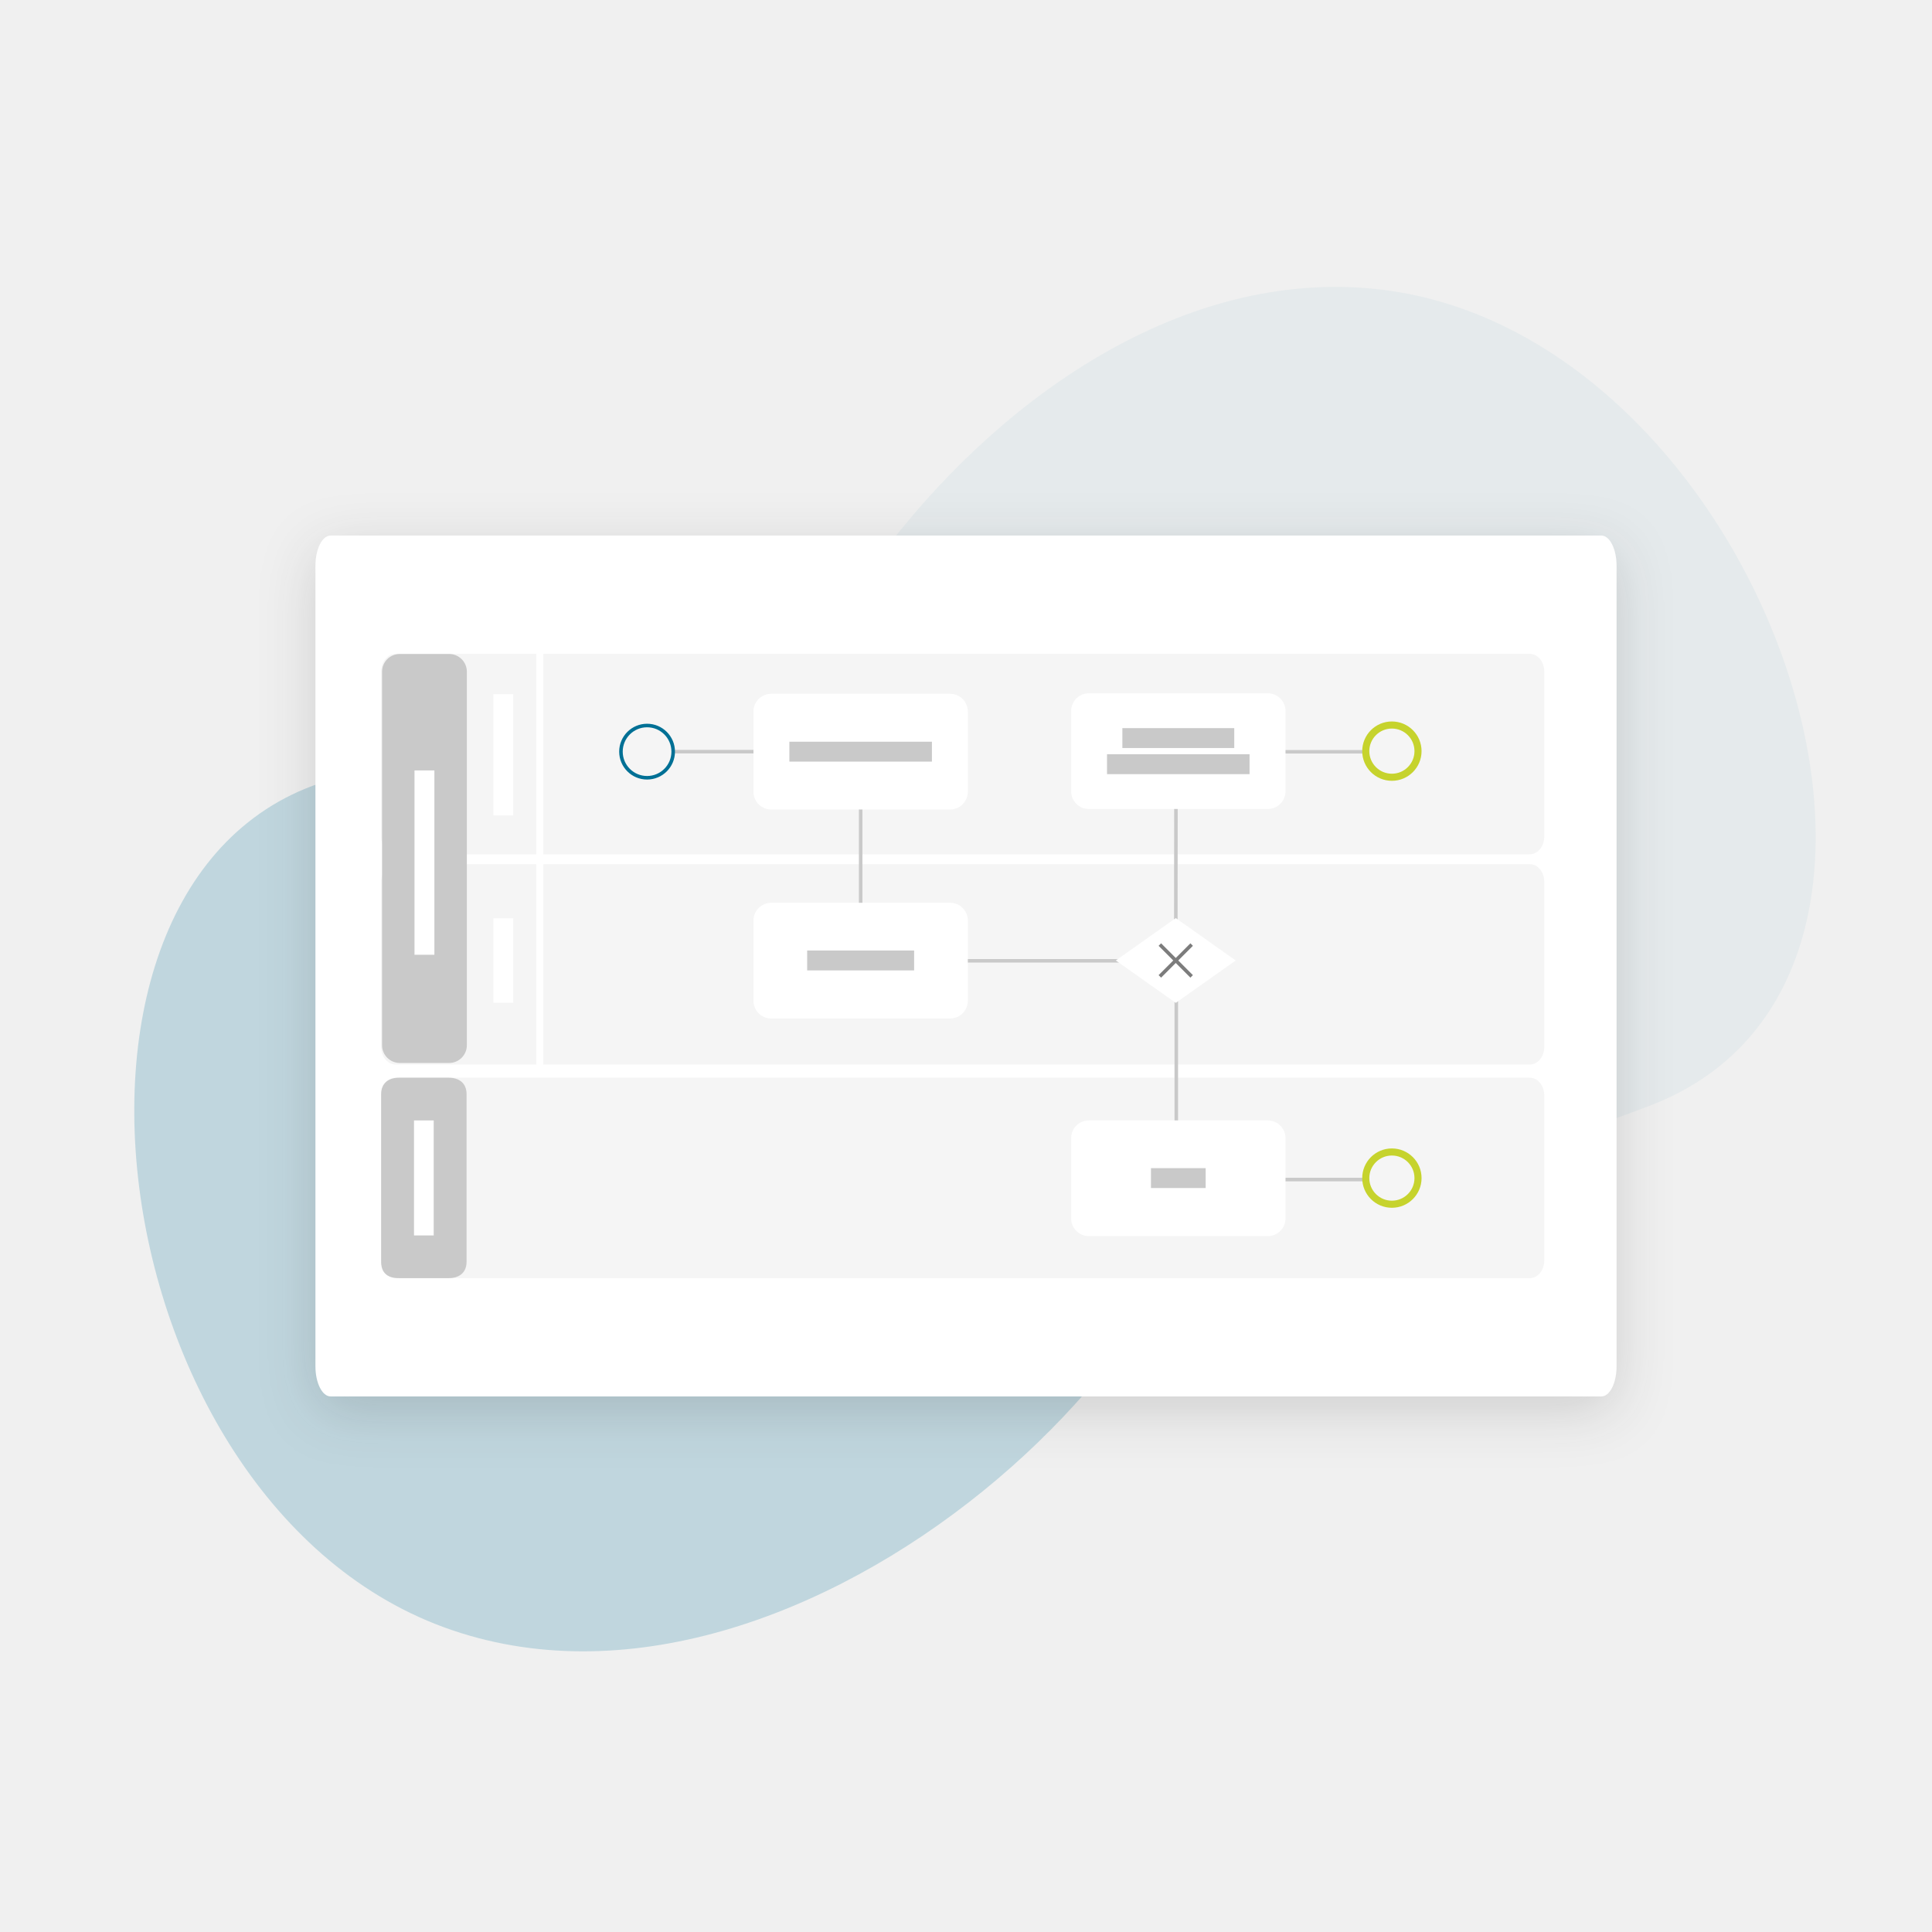
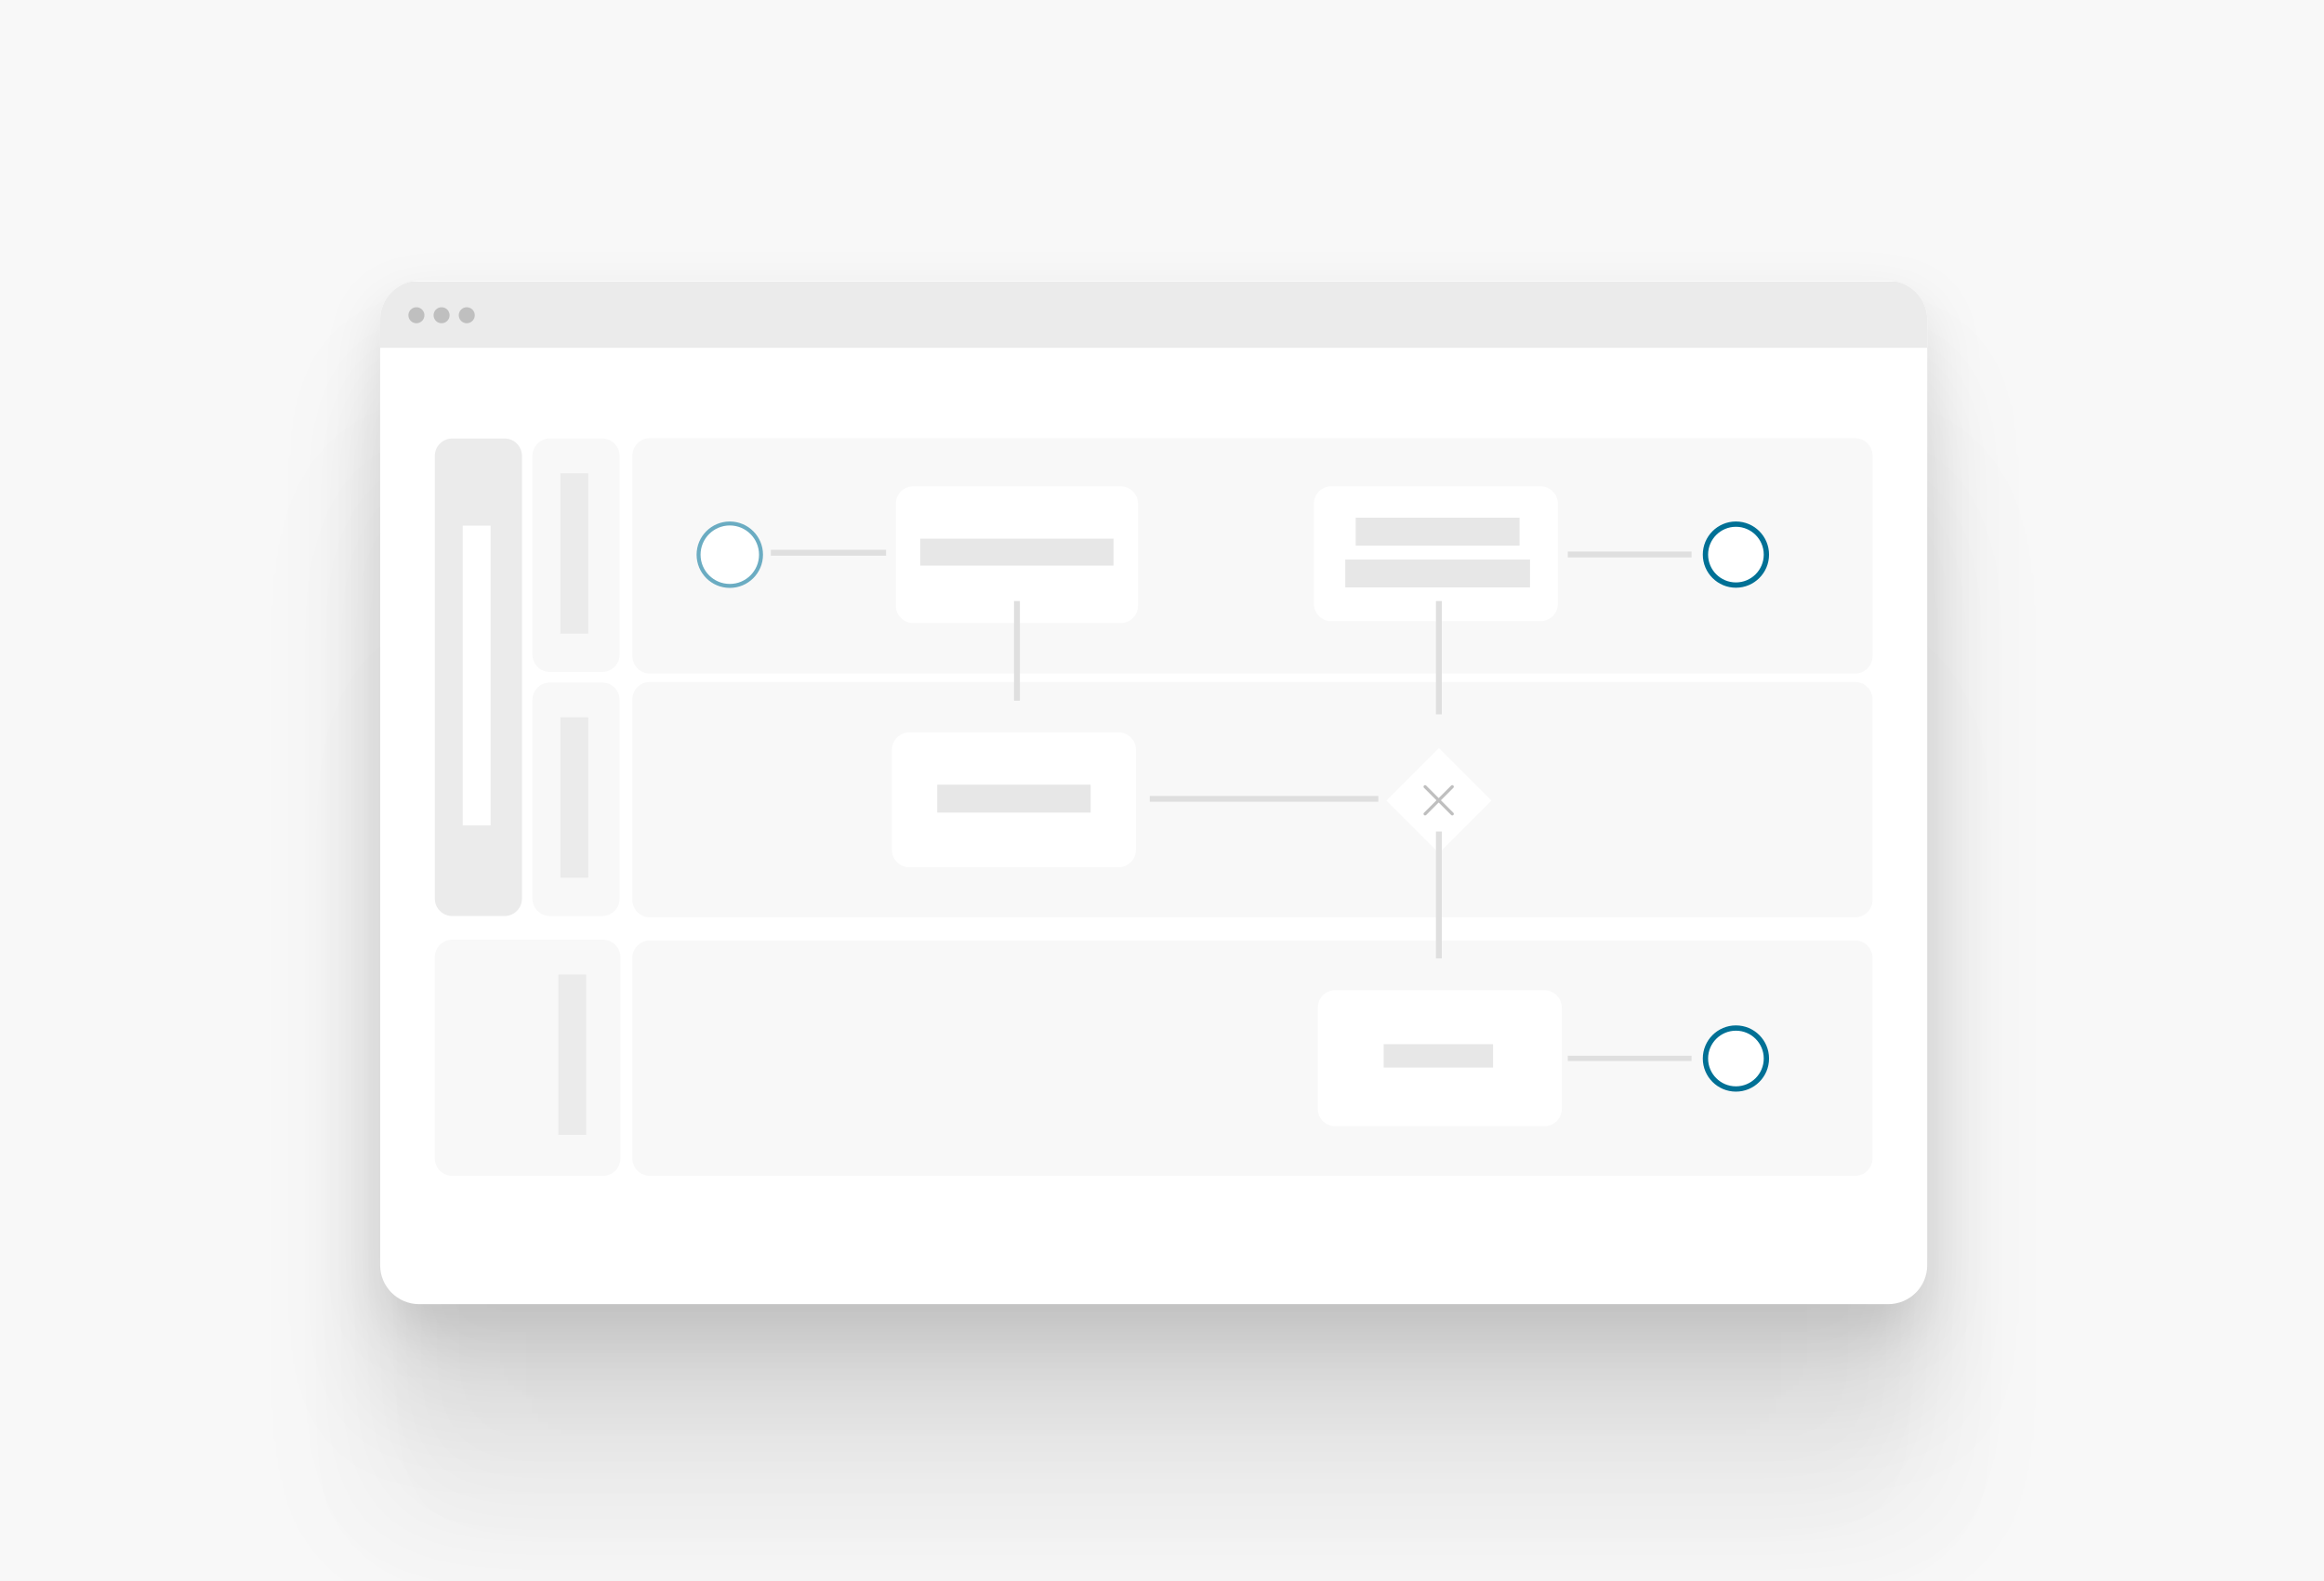
- <svg xmlns="http://www.w3.org/2000/svg" width="588" height="588" viewBox="0 0 588 588" fill="none">
-   <mask id="mask0" mask-type="alpha" maskUnits="userSpaceOnUse" x="0" y="0" width="588" height="588">
-     <rect width="588" height="588" rx="8" fill="white" />
-   </mask>
-   <g mask="url(#mask0)">
- </g>
-   <path opacity="0.05" d="M231.391 306.602C198.819 236.829 304.961 73.991 420.77 88.2C536.579 102.409 604.777 296.525 502.702 336.282C400.627 376.039 263.974 376.374 231.391 306.602Z" fill="#007095" />
-   <path opacity="0.2" d="M369.243 325.828C385.016 401.178 244.479 535.458 135.003 495.215C25.527 454.972 3.464 250.305 111.915 234.941C220.366 219.578 353.469 250.434 369.243 325.828Z" fill="#007095" />
-   <g filter="url(#filter0_d)">
-     <path d="M487.409 425H100.618C98.07 425 96 420.902 96 415.838V172.162C96 167.098 98.061 163 100.618 163H487.382C489.93 163 492 167.098 492 172.162V415.838C492 420.902 489.957 425 487.409 425Z" fill="white" />
+ <svg xmlns="http://www.w3.org/2000/svg" width="269" height="183" viewBox="0 0 269 183" fill="none">
+   <g clip-path="url(#clip0_552_50924)">
+     <rect width="269" height="183" fill="#F8F8F8" />
+     <g filter="url(#filter0_dddd_552_50924)">
+       <g clip-path="url(#clip1_552_50924)">
+         <rect x="44" y="32.5" width="179.076" height="118.479" rx="4.522" fill="white" />
+         <rect x="50.33" y="50.763" width="10.088" height="55.283" rx="2.018" fill="#EBEBEB" />
+         <rect width="34.703" height="3.228" transform="matrix(0 -1 1 0 53.5576 95.5541)" fill="white" />
+         <rect x="61.63" y="50.762" width="10.088" height="27.036" rx="2.018" fill="#F8F8F8" />
+         <rect width="18.562" height="3.228" transform="matrix(0 -1 1 0 64.8594 73.3598)" fill="#EBEBEB" />
+         <rect x="73.202" y="50.727" width="143.544" height="27.249" rx="2.018" fill="#F8F8F8" />
+         <rect x="152.079" y="56.302" width="28.247" height="15.607" rx="2.018" fill="white" />
+         <rect width="18.966" height="3.228" transform="translate(156.921 59.9337)" fill="#E7E7E7" />
+         <rect width="21.387" height="3.228" transform="translate(155.71 64.7761)" fill="#E7E7E7" />
+         <rect x="103.692" y="56.302" width="28.037" height="15.827" rx="2.018" fill="white" />
+         <rect width="22.371" height="3.122" transform="translate(106.517 62.3547)" fill="#E7E7E7" />
+         <circle cx="84.473" cy="64.216" r="3.614" fill="white" stroke="#6BACC2" stroke-width="0.46" />
+         <path d="M102.561 63.99H89.221" stroke="#DFDFDF" stroke-width="0.678" />
+         <circle cx="200.931" cy="64.205" r="3.527" fill="white" stroke="#007095" stroke-width="0.613" />
+         <path d="M195.796 64.189H181.472" stroke="#DFDFDF" stroke-width="0.678" />
+         <rect x="61.63" y="79.009" width="10.088" height="27.036" rx="2.018" fill="#F8F8F8" />
+         <rect width="18.562" height="3.228" transform="matrix(0 -1 1 0 64.8589 101.607)" fill="#EBEBEB" />
+         <rect x="73.2" y="78.95" width="143.544" height="27.249" rx="2.018" fill="#F8F8F8" />
+         <rect x="103.239" y="84.791" width="28.247" height="15.607" rx="2.018" fill="white" />
+         <rect width="17.755" height="3.228" transform="translate(108.485 90.8442)" fill="#E7E7E7" />
+         <path d="M159.54 92.479H133.085" stroke="#DFDFDF" stroke-width="0.678" />
+         <rect width="8.599" height="8.599" transform="translate(160.478 92.6801) rotate(-45)" fill="white" />
+         <path d="M164.952 94.22L168.097 91.075" stroke="#BFBFBF" stroke-width="0.363" stroke-linecap="round" />
+         <path d="M164.952 91.075L168.097 94.22" stroke="#BFBFBF" stroke-width="0.363" stroke-linecap="round" />
+         <path d="M117.71 81.113V69.581" stroke="#DFDFDF" stroke-width="0.678" />
+         <path d="M166.549 82.695V69.581" stroke="#DFDFDF" stroke-width="0.678" />
+         <rect x="50.33" y="108.783" width="21.48" height="27.338" rx="2.018" fill="#F8F8F8" />
+         <rect width="18.562" height="3.228" transform="matrix(0 -1 1 0 64.6235 131.38)" fill="#EBEBEB" />
+         <rect x="73.2" y="108.872" width="143.544" height="27.249" rx="2.018" fill="#F8F8F8" />
+         <rect x="152.53" y="114.637" width="28.247" height="15.738" rx="2.018" fill="white" />
+         <rect width="12.662" height="2.713" transform="translate(160.157 120.875)" fill="#E7E7E7" />
+         <circle cx="200.931" cy="122.541" r="3.527" fill="white" stroke="#007095" stroke-width="0.613" />
+         <path d="M195.795 122.524H181.471" stroke="#DFDFDF" stroke-width="0.605" />
+         <path d="M166.549 110.959V96.262" stroke="#DFDFDF" stroke-width="0.678" />
+         <rect width="180.139" height="7.684" transform="translate(43.4297 32.5798)" fill="#EBEBEB" />
+         <circle cx="48.199" cy="36.495" r="0.927" fill="#BFBFBF" />
+         <circle cx="51.113" cy="36.495" r="0.927" fill="#BFBFBF" />
+         <circle cx="54.028" cy="36.495" r="0.927" fill="#BFBFBF" />
+       </g>
+     </g>
  </g>
-   <path d="M465.593 199H120.407C117.973 199 116 201.416 116 204.396V254.604C116 257.584 117.973 260 120.407 260H465.593C468.027 260 470 257.584 470 254.604V204.396C470 201.416 468.027 199 465.593 199Z" fill="#F5F5F5" />
-   <path d="M465.593 263H120.407C117.973 263 116 265.416 116 268.396V318.604C116 321.584 117.973 324 120.407 324H465.593C468.027 324 470 321.584 470 318.604V268.396C470 265.416 468.027 263 465.593 263Z" fill="#F5F5F5" />
-   <path d="M196.937 228.76H261.94V292.415H357.844C357.844 292.415 357.908 239.419 357.908 234.845C357.908 228.803 357.844 228.803 363.95 228.803H422.5" stroke="#C9C9C9" stroke-width="1.079" stroke-miterlimit="10" />
-   <path d="M136.691 199.036H121.673C118.694 199.036 116.278 201.451 116.278 204.431V318.114C116.278 321.094 118.694 323.509 121.673 323.509H136.691C139.67 323.509 142.086 321.094 142.086 318.114V204.431C142.086 201.451 139.67 199.036 136.691 199.036Z" fill="#C9C9C9" />
-   <path d="M164.289 196.285V325.656" stroke="white" stroke-width="2.158" stroke-miterlimit="10" />
-   <path d="M196.937 236.711C201.328 236.711 204.888 233.151 204.888 228.76C204.888 224.368 201.328 220.808 196.937 220.808C192.545 220.808 188.985 224.368 188.985 228.76C188.985 233.151 192.545 236.711 196.937 236.711Z" fill="#F5F5F5" stroke="#007095" stroke-width="1.079" stroke-miterlimit="10" />
-   <path d="M423.618 236.559C428.01 236.559 431.57 232.999 431.57 228.608C431.57 224.216 428.01 220.656 423.618 220.656C419.227 220.656 415.667 224.216 415.667 228.608C415.667 232.999 419.227 236.559 423.618 236.559Z" fill="#F5F5F5" stroke="#C6D32D" stroke-width="2.158" stroke-miterlimit="10" />
-   <path d="M289.161 211.152H234.709C231.73 211.152 229.314 213.568 229.314 216.547V240.973C229.314 243.952 231.73 246.368 234.709 246.368H289.161C292.14 246.368 294.555 243.952 294.555 240.973V216.547C294.555 213.568 292.14 211.152 289.161 211.152Z" fill="white" />
-   <path d="M385.847 211H331.394C328.415 211 326 213.415 326 216.394V240.821C326 243.8 328.415 246.215 331.394 246.215H385.847C388.826 246.215 391.241 243.8 391.241 240.821V216.394C391.241 213.415 388.826 211 385.847 211Z" fill="white" />
-   <path d="M289.161 274.764H234.709C231.73 274.764 229.314 277.179 229.314 280.158V304.585C229.314 307.564 231.73 309.979 234.709 309.979H289.161C292.14 309.979 294.555 307.564 294.555 304.585V280.158C294.555 277.179 292.14 274.764 289.161 274.764Z" fill="white" />
-   <path d="M283.626 225.739H240.243V231.792H283.626V225.739Z" fill="#C9C9C9" />
-   <path d="M126.15 234.478V290.581H132.203V234.478H126.15Z" fill="white" />
-   <path d="M465.593 328H120.407C117.973 328 116 330.416 116 333.396V383.604C116 386.584 117.973 389 120.407 389H465.593C468.027 389 470 386.584 470 383.604V333.396C470 330.416 468.027 328 465.593 328Z" fill="#F5F5F5" />
-   <path d="M136.565 328H121.435C118.433 328 116 329.5 116 333V384C116 387 117.5 389 121.435 389H136.565C139.567 389 142 387.5 142 384V333C142 329.5 139.567 328 136.565 328Z" fill="#C9C9C9" />
-   <path d="M126 341V376H132V341H126Z" fill="white" />
-   <path d="M150.155 211.249V248.18H156.208V211.249H150.155Z" fill="white" />
-   <path d="M150.155 279.479V305.167H156.208V279.479H150.155Z" fill="white" />
-   <path d="M375.64 221.605H341.59V227.658H375.64V221.605Z" fill="#C9C9C9" />
-   <path d="M380.301 229.557H336.919V235.61H380.301V229.557Z" fill="#C9C9C9" />
-   <path d="M278.211 289.286H245.66V295.339H278.211V289.286Z" fill="#C9C9C9" />
-   <path d="M358 351L358 297" stroke="#C9C9C9" stroke-width="1.079" stroke-miterlimit="10" />
-   <path d="M357.844 279.414L376.088 292.317L357.844 305.221L339.6 292.317L357.844 279.414Z" fill="white" />
-   <path d="M362.677 287.474L352.999 297.162" stroke="#7C7C7C" stroke-width="1.079" stroke-miterlimit="10" />
-   <path d="M352.999 287.474L362.677 297.162" stroke="#7C7C7C" stroke-width="1.079" stroke-miterlimit="10" />
-   <path d="M370 359L424 359" stroke="#C9C9C9" stroke-width="1.079" stroke-miterlimit="10" />
-   <path d="M385.847 341H331.394C328.415 341 326 343.415 326 346.394V370.821C326 373.8 328.415 376.215 331.394 376.215H385.847C388.826 376.215 391.241 373.8 391.241 370.821V346.394C391.241 343.415 388.826 341 385.847 341Z" fill="white" />
-   <path d="M423.618 366.505C428.01 366.505 431.57 362.945 431.57 358.554C431.57 354.162 428.01 350.602 423.618 350.602C419.227 350.602 415.667 354.162 415.667 358.554C415.667 362.945 419.227 366.505 423.618 366.505Z" fill="#F5F5F5" stroke="#C6D32D" stroke-width="2.158" stroke-miterlimit="10" />
-   <path d="M366.944 355.522H350.297V361.575H366.944V355.522Z" fill="#C9C9C9" />
  <defs>
-     <filter id="filter0_d" x="78.738" y="150.053" width="430.525" height="296.525" filterUnits="userSpaceOnUse" color-interpolation-filters="sRGB">
+     <filter id="filter0_dddd_552_50924" x="26.364" y="28.882" width="214.348" height="184.05" filterUnits="userSpaceOnUse" color-interpolation-filters="sRGB">
      <feFlood flood-opacity="0" result="BackgroundImageFix" />
-       <feColorMatrix in="SourceAlpha" type="matrix" values="0 0 0 0 0 0 0 0 0 0 0 0 0 0 0 0 0 0 127 0" />
-       <feOffset dy="4.316" />
-       <feGaussianBlur stdDeviation="8.631" />
-       <feColorMatrix type="matrix" values="0 0 0 0 0.106 0 0 0 0 0.106 0 0 0 0 0.106 0 0 0 0.16 0" />
-       <feBlend mode="normal" in2="BackgroundImageFix" result="effect1_dropShadow" />
-       <feBlend mode="normal" in="SourceGraphic" in2="effect1_dropShadow" result="shape" />
+       <feColorMatrix in="SourceAlpha" type="matrix" values="0 0 0 0 0 0 0 0 0 0 0 0 0 0 0 0 0 0 127 0" result="hardAlpha" />
+       <feOffset dy="2.713" />
+       <feGaussianBlur stdDeviation="3.165" />
+       <feColorMatrix type="matrix" values="0 0 0 0 0 0 0 0 0 0 0 0 0 0 0 0 0 0 0.1 0" />
+       <feBlend mode="normal" in2="BackgroundImageFix" result="effect1_dropShadow_552_50924" />
+       <feColorMatrix in="SourceAlpha" type="matrix" values="0 0 0 0 0 0 0 0 0 0 0 0 0 0 0 0 0 0 127 0" result="hardAlpha" />
+       <feOffset dy="11.305" />
+       <feGaussianBlur stdDeviation="5.653" />
+       <feColorMatrix type="matrix" values="0 0 0 0 0 0 0 0 0 0 0 0 0 0 0 0 0 0 0.09 0" />
+       <feBlend mode="normal" in2="effect1_dropShadow_552_50924" result="effect2_dropShadow_552_50924" />
+       <feColorMatrix in="SourceAlpha" type="matrix" values="0 0 0 0 0 0 0 0 0 0 0 0 0 0 0 0 0 0 127 0" result="hardAlpha" />
+       <feOffset dy="24.872" />
+       <feGaussianBlur stdDeviation="7.462" />
+       <feColorMatrix type="matrix" values="0 0 0 0 0 0 0 0 0 0 0 0 0 0 0 0 0 0 0.05 0" />
+       <feBlend mode="normal" in2="effect2_dropShadow_552_50924" result="effect3_dropShadow_552_50924" />
+       <feColorMatrix in="SourceAlpha" type="matrix" values="0 0 0 0 0 0 0 0 0 0 0 0 0 0 0 0 0 0 127 0" result="hardAlpha" />
+       <feOffset dy="44.317" />
+       <feGaussianBlur stdDeviation="8.818" />
+       <feColorMatrix type="matrix" values="0 0 0 0 0 0 0 0 0 0 0 0 0 0 0 0 0 0 0.01 0" />
+       <feBlend mode="normal" in2="effect3_dropShadow_552_50924" result="effect4_dropShadow_552_50924" />
+       <feBlend mode="normal" in="SourceGraphic" in2="effect4_dropShadow_552_50924" result="shape" />
    </filter>
+     <clipPath id="clip0_552_50924">
+       <rect width="269" height="183" fill="white" />
+     </clipPath>
+     <clipPath id="clip1_552_50924">
+       <rect x="44" y="32.5" width="179.076" height="118.479" rx="4.522" fill="white" />
+     </clipPath>
  </defs>
</svg>
